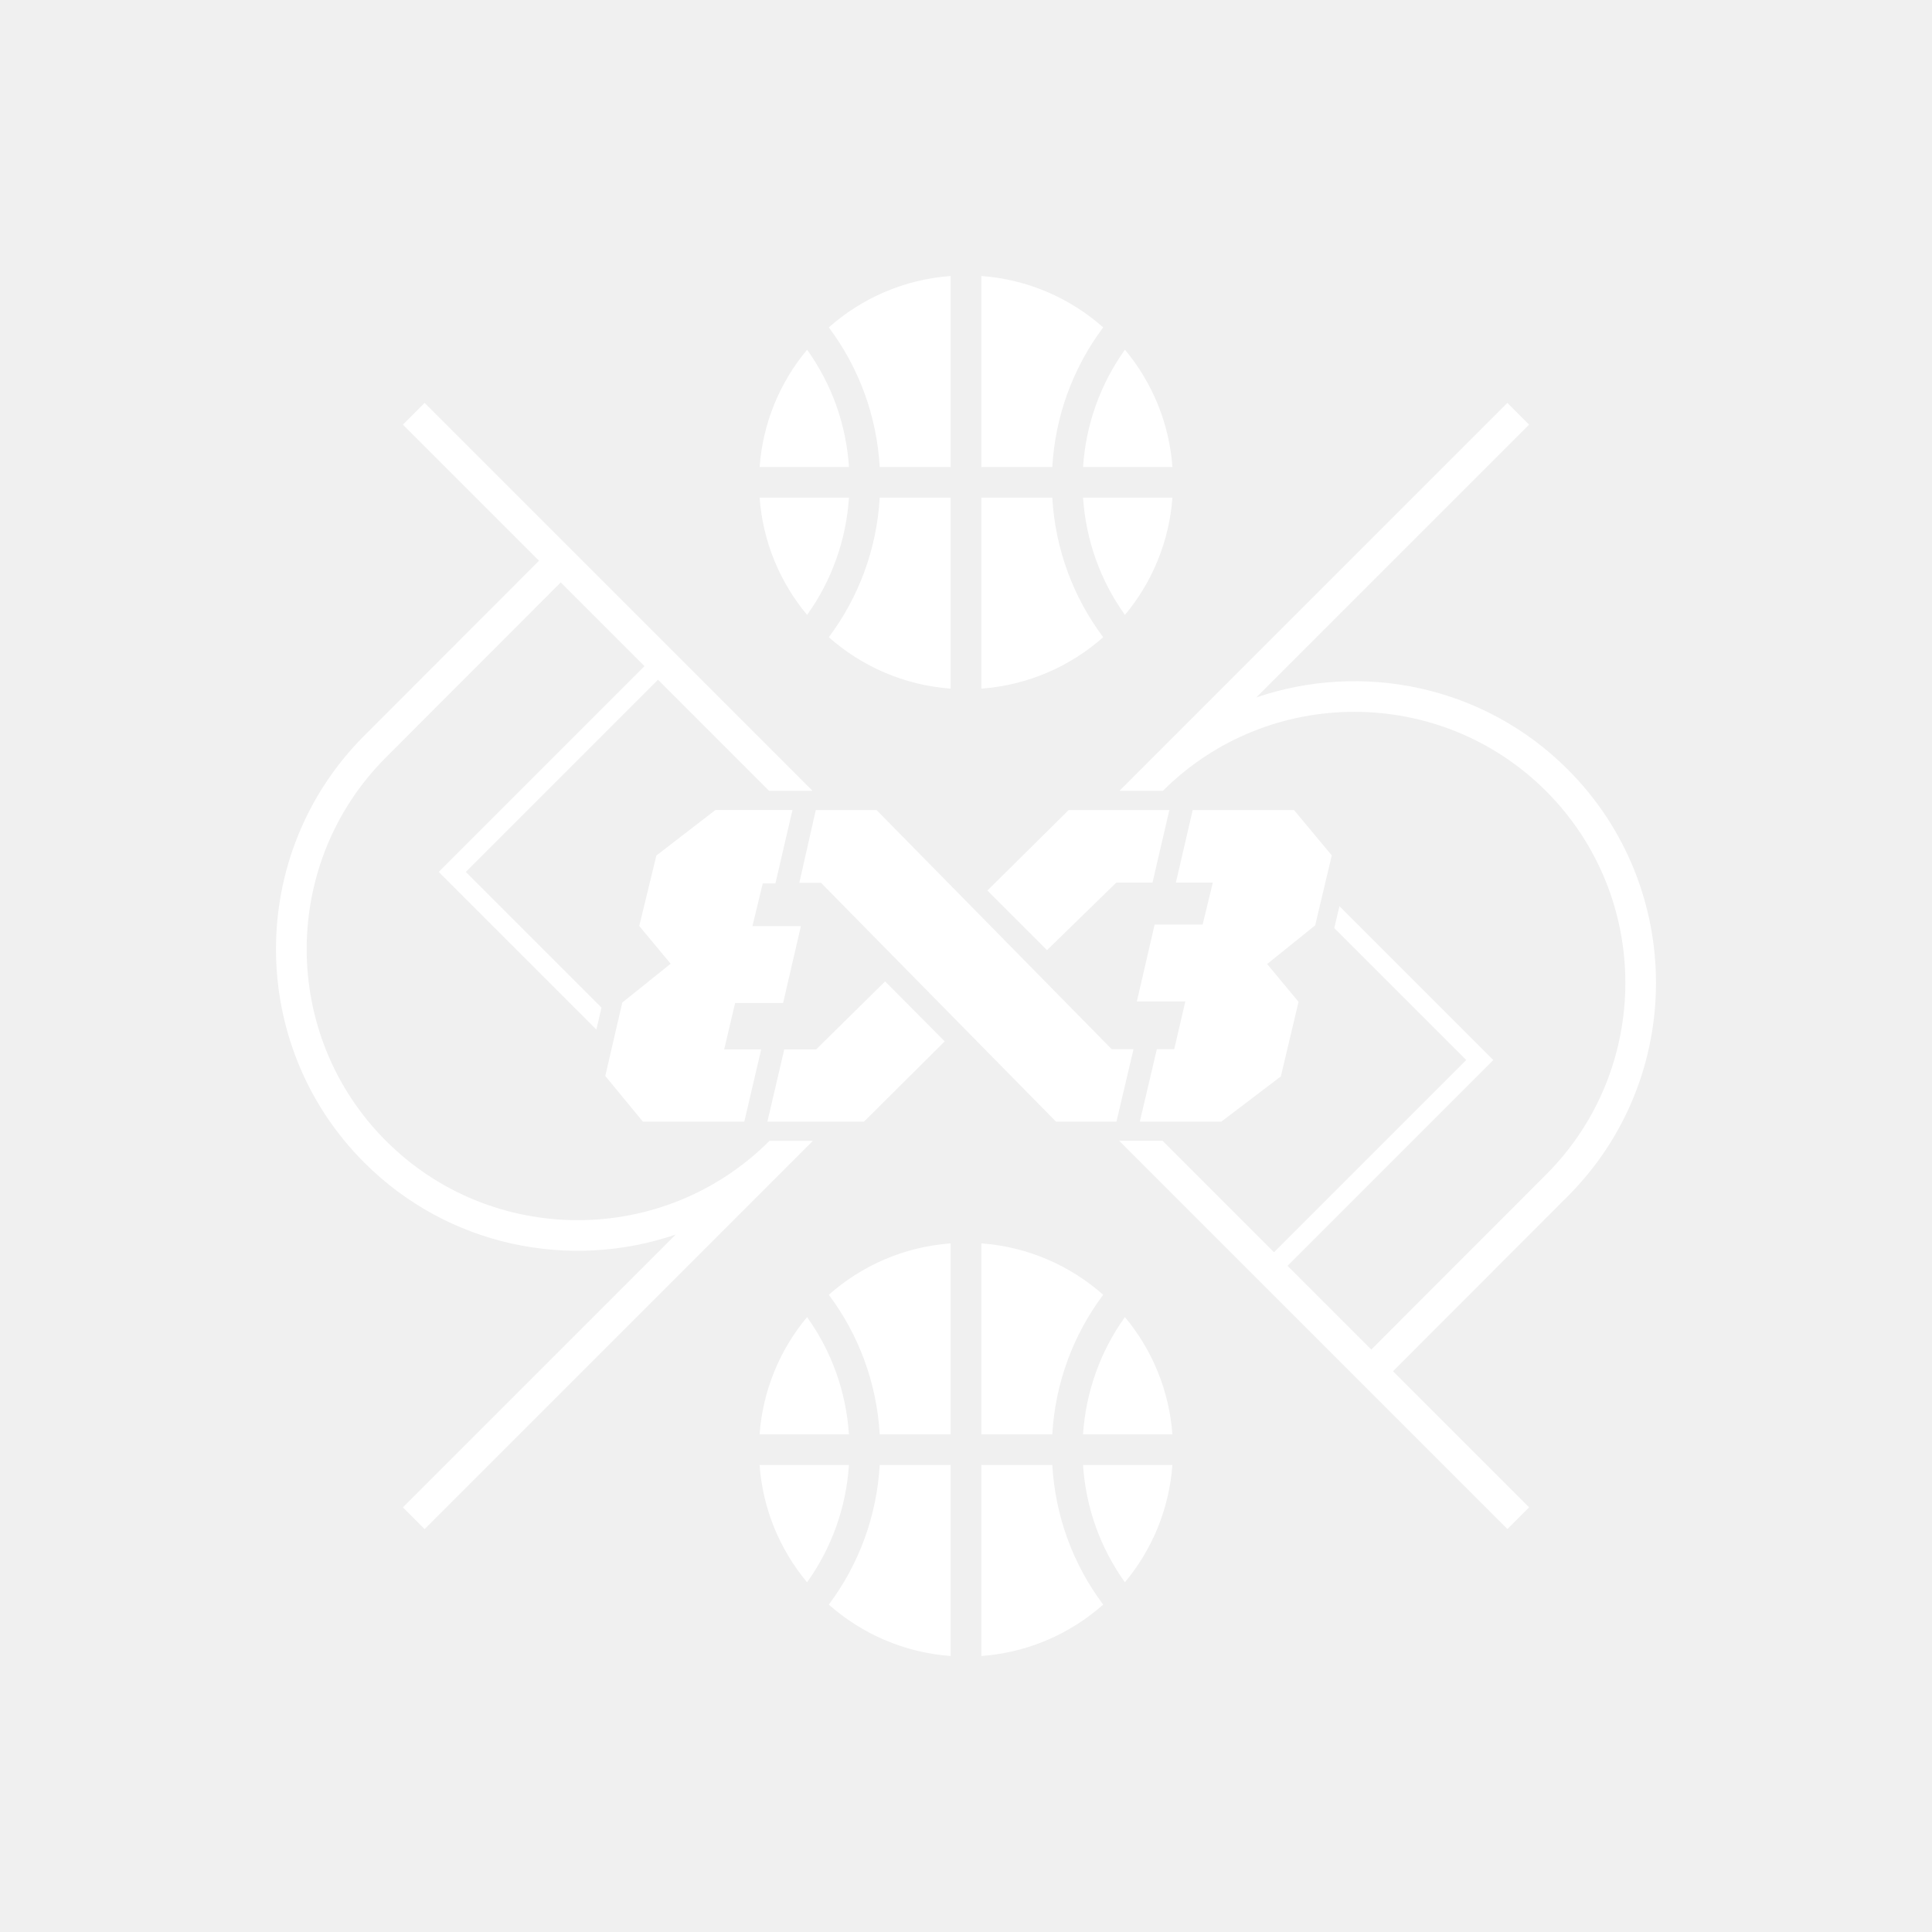
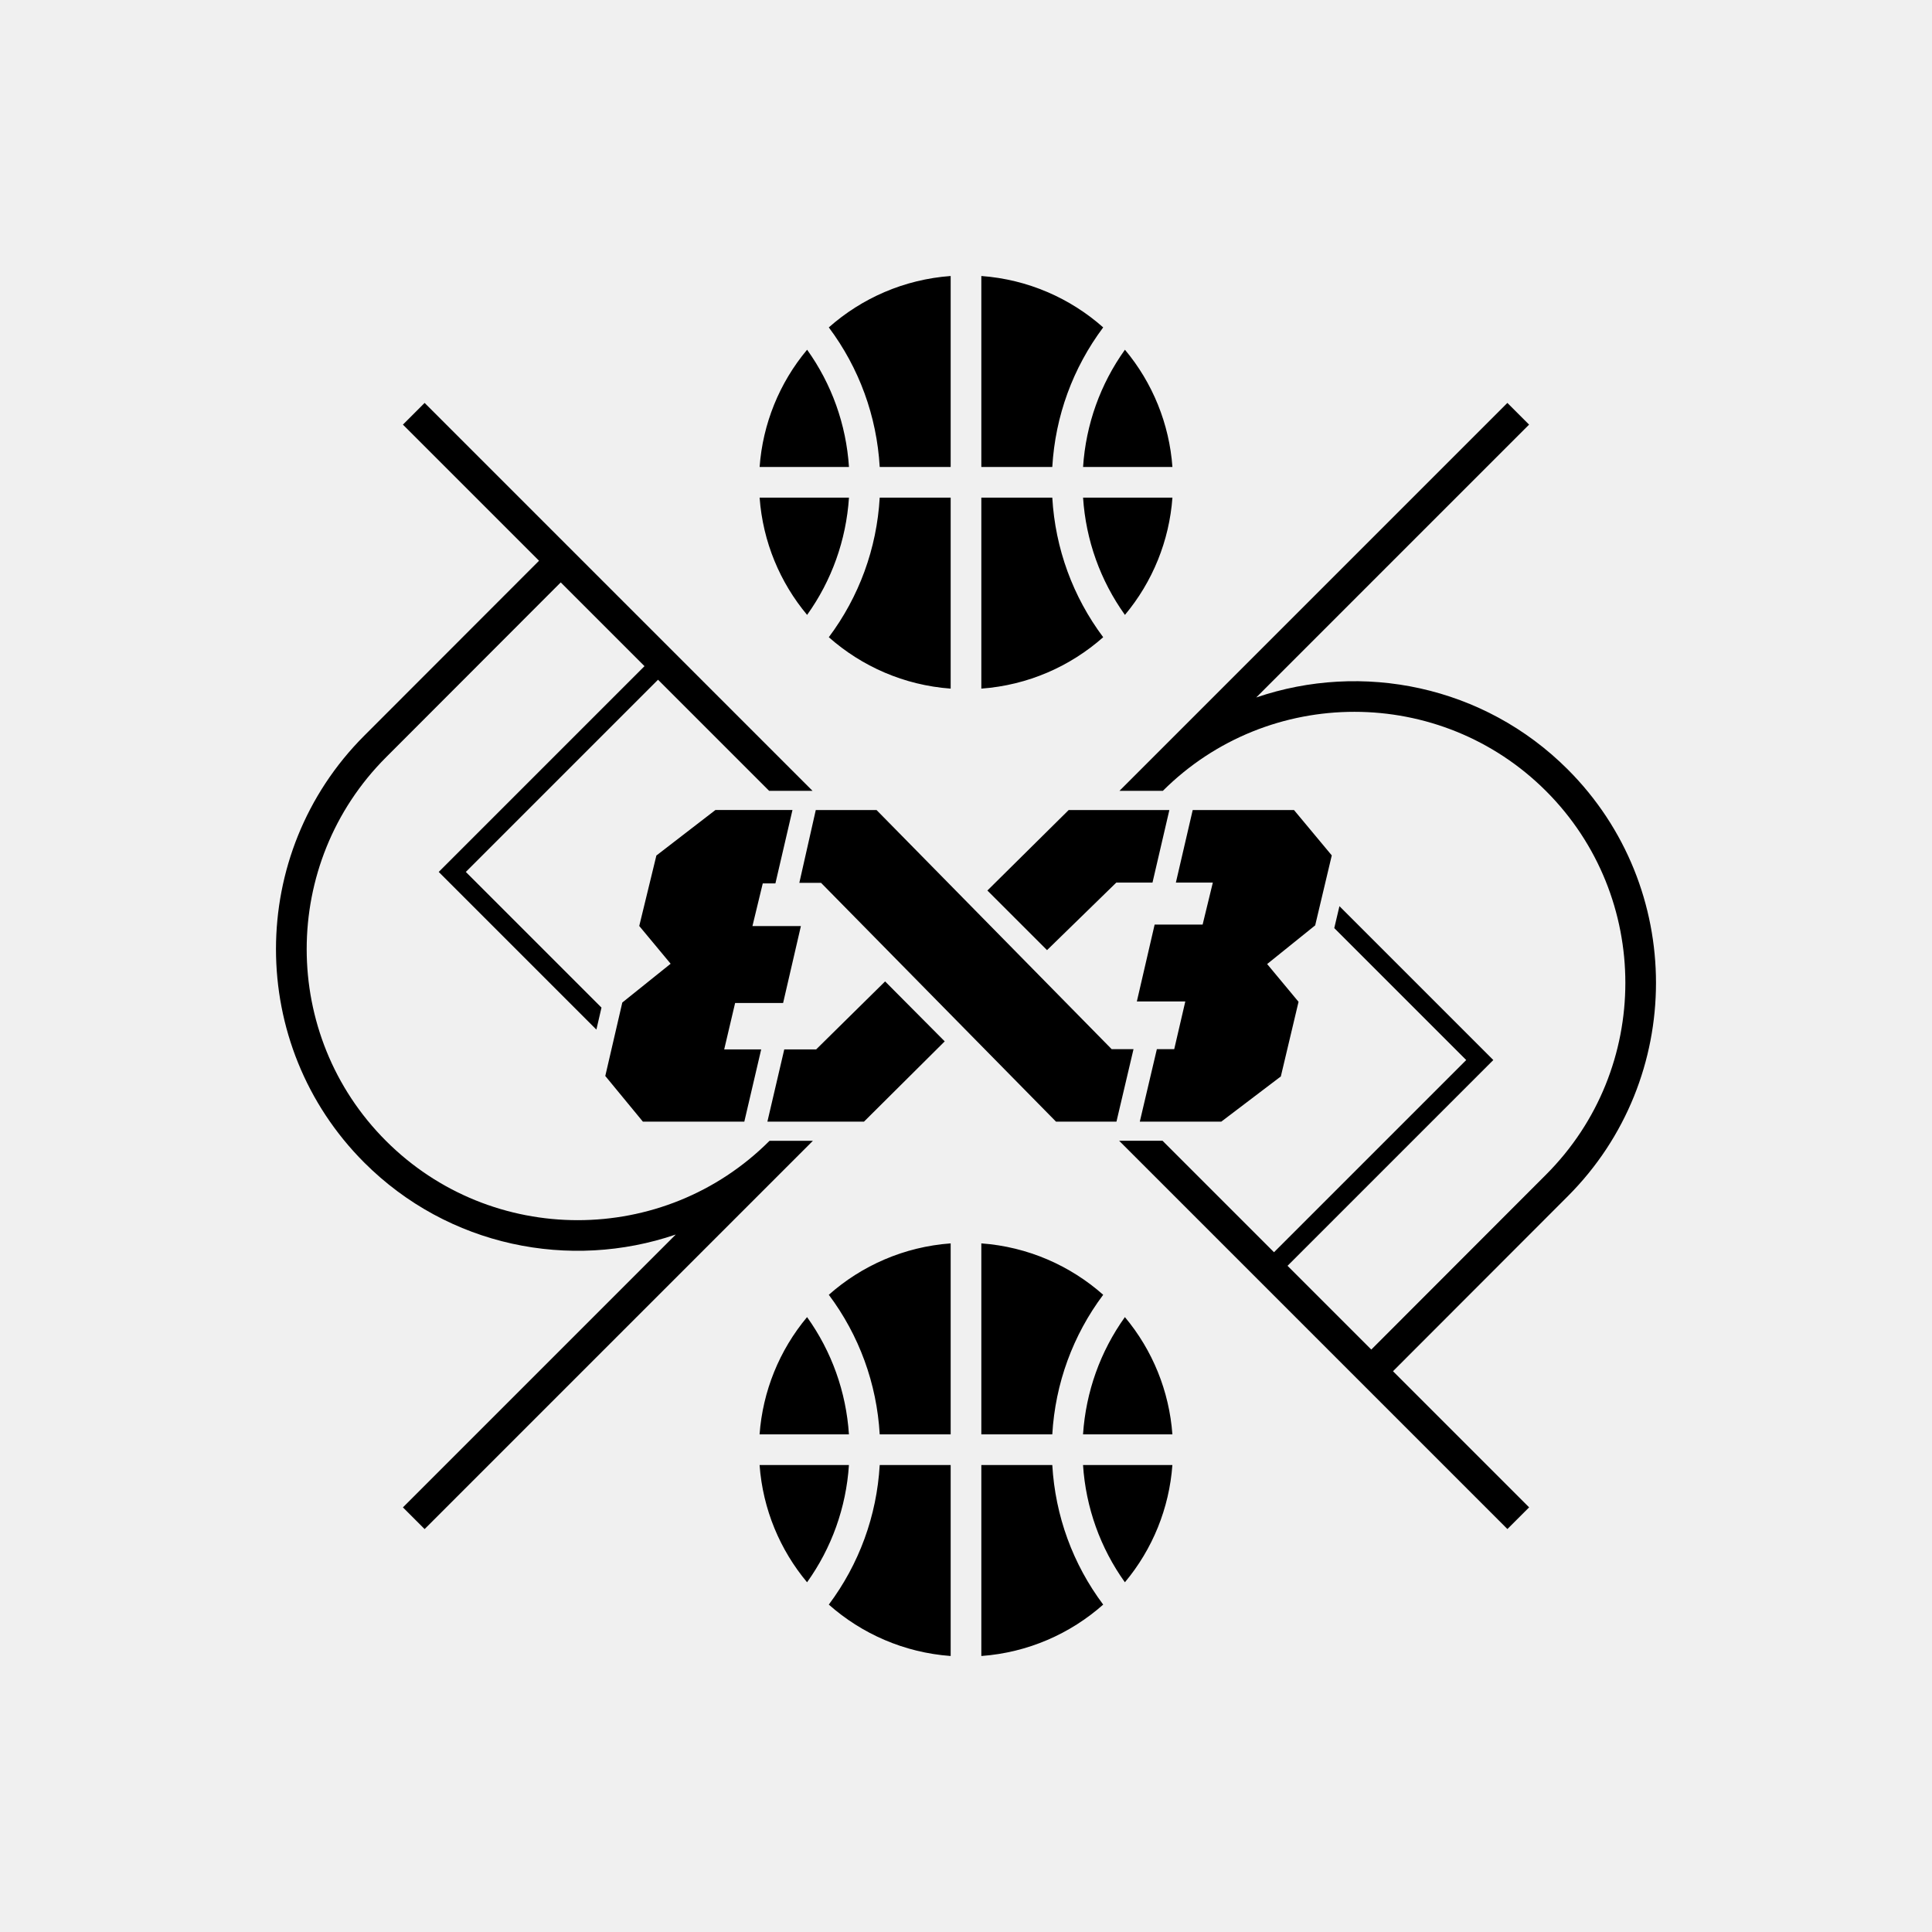
<svg xmlns="http://www.w3.org/2000/svg" width="252" height="252" viewBox="0 0 252 252" fill="none">
-   <path d="M204.49 100.36C193.52 89.39 177.63 86.265 163.855 90.975L199.445 55.385L196.615 52.555L146.015 103.155H151.675C165.47 89.4 187.88 89.41 201.66 103.185C215.45 116.975 215.45 139.42 201.66 153.21L178.865 176.03L167.94 165.105L194.78 138.265L174.71 118.195L174.035 121.055L191.245 138.265L166.175 163.335L151.635 148.795H145.975L196.62 199.44L199.45 196.61L181.695 178.855L204.49 156.035C219.835 140.69 219.835 115.71 204.49 100.36ZM100.375 148.8L100.355 148.82C86.565 162.6 64.13 162.6 50.345 148.81C36.555 135.02 36.555 112.58 50.345 98.785L73.14 75.965L84.065 86.89L57.225 113.73L77.79 134.295L78.455 131.425L60.76 113.73L85.83 88.66L100.325 103.155H105.985L55.385 52.555L52.555 55.385L70.31 73.14L47.51 95.96C32.16 111.31 32.16 136.29 47.51 151.64C58.48 162.61 74.37 165.735 88.145 161.025L52.555 196.615L55.385 199.445L106.03 148.8H100.375ZM171.545 120.7L165.28 125.745L169.375 130.67L167.065 140.405L159.3 146.3H148.67L150.895 136.845H153.16L154.605 130.625H148.285L150.605 120.595H156.865L158.195 115.12H153.375L155.57 105.66H168.785L173.71 111.575L171.545 120.7ZM145 136.845H147.85L145.625 146.3H137.74L107.095 115.155H104.26L106.405 105.66H114.335L145 136.845ZM94.46 136.88H99.285L97.085 146.3H83.855L78.95 140.345L81.17 130.765L87.475 125.705L83.38 120.78L85.615 111.59L93.315 105.655H103.365L101.14 115.23H99.49L98.145 120.79H104.465L102.145 130.825H95.885L94.46 136.88ZM115.45 128.01L123.225 135.83L112.695 146.3H100.095L102.295 136.88H106.455L115.45 128.01ZM136.57 123.93L128.79 116.155L139.39 105.66H152.525L150.325 115.12H145.605L136.57 123.93ZM114.745 60.91C114.36 54.265 112.055 47.98 108.105 42.705C112.4 38.9 117.92 36.445 124 36V60.91H114.745ZM143.895 42.705C139.6 38.9 134.08 36.445 128 36V60.91H137.255C137.64 54.265 139.945 47.985 143.895 42.705ZM110.735 64.91H99.08C99.505 70.71 101.76 76 105.275 80.205C108.48 75.725 110.365 70.465 110.735 64.91ZM110.735 60.91C110.37 55.355 108.48 50.095 105.275 45.615C101.656 49.937 99.489 55.288 99.08 60.91H110.735ZM137.255 64.91H128V89.82C134.08 89.375 139.6 86.92 143.895 83.115C139.945 77.84 137.64 71.555 137.255 64.91ZM141.27 60.91H152.925C152.516 55.288 150.349 49.937 146.73 45.615C143.525 50.095 141.635 55.355 141.27 60.91ZM141.27 64.91C141.635 70.465 143.525 75.725 146.73 80.205C150.347 75.882 152.514 70.532 152.925 64.91H141.27ZM124 64.91H114.745C114.36 71.555 112.055 77.84 108.105 83.115C112.405 86.92 117.92 89.375 124 89.82V64.91ZM128 191.09V216C134.08 215.555 139.6 213.1 143.895 209.295C139.94 204.015 137.64 197.735 137.255 191.09H128ZM108.105 209.295C112.4 213.1 117.92 215.555 124 216V191.09H114.745C114.36 197.735 112.055 204.015 108.105 209.295ZM141.265 187.09H152.92C152.511 181.468 150.344 176.117 146.725 171.795C143.52 176.275 141.635 181.535 141.265 187.09ZM141.265 191.09C141.63 196.645 143.52 201.905 146.725 206.385C150.344 202.063 152.511 196.712 152.92 191.09H141.265ZM114.745 187.09H124V162.18C117.92 162.625 112.4 165.08 108.105 168.885C112.055 174.16 114.36 180.445 114.745 187.09ZM110.73 191.09H99.075C99.5 196.89 101.755 202.18 105.27 206.385C108.475 201.905 110.365 196.645 110.73 191.09ZM110.73 187.09C110.365 181.535 108.475 176.275 105.27 171.795C101.653 176.118 99.486 181.468 99.075 187.09H110.73ZM128 187.09H137.255C137.64 180.445 139.945 174.16 143.895 168.885C139.595 165.08 134.08 162.625 128 162.18V187.09Z" fill="white" />
+   <path d="M204.49 100.36C193.52 89.39 177.63 86.265 163.855 90.975L199.445 55.385L196.615 52.555L146.015 103.155H151.675C165.47 89.4 187.88 89.41 201.66 103.185C215.45 116.975 215.45 139.42 201.66 153.21L178.865 176.03L167.94 165.105L194.78 138.265L174.71 118.195L174.035 121.055L191.245 138.265L166.175 163.335L151.635 148.795H145.975L196.62 199.44L199.45 196.61L181.695 178.855L204.49 156.035C219.835 140.69 219.835 115.71 204.49 100.36ZM100.375 148.8L100.355 148.82C86.565 162.6 64.13 162.6 50.345 148.81C36.555 135.02 36.555 112.58 50.345 98.785L73.14 75.965L84.065 86.89L57.225 113.73L77.79 134.295L78.455 131.425L60.76 113.73L85.83 88.66L100.325 103.155H105.985L55.385 52.555L52.555 55.385L70.31 73.14L47.51 95.96C32.16 111.31 32.16 136.29 47.51 151.64C58.48 162.61 74.37 165.735 88.145 161.025L52.555 196.615L55.385 199.445L106.03 148.8H100.375ZM171.545 120.7L165.28 125.745L169.375 130.67L167.065 140.405L159.3 146.3H148.67L150.895 136.845H153.16L154.605 130.625H148.285L150.605 120.595H156.865L158.195 115.12H153.375L155.57 105.66H168.785L173.71 111.575L171.545 120.7ZM145 136.845H147.85L145.625 146.3H137.74L107.095 115.155H104.26L106.405 105.66H114.335L145 136.845ZM94.46 136.88H99.285L97.085 146.3H83.855L78.95 140.345L81.17 130.765L87.475 125.705L83.38 120.78L85.615 111.59L93.315 105.655H103.365L101.14 115.23H99.49L98.145 120.79H104.465L102.145 130.825H95.885L94.46 136.88ZM115.45 128.01L123.225 135.83L112.695 146.3H100.095L102.295 136.88H106.455L115.45 128.01ZM136.57 123.93L128.79 116.155L139.39 105.66H152.525L150.325 115.12H145.605L136.57 123.93ZM114.745 60.91C114.36 54.265 112.055 47.98 108.105 42.705C112.4 38.9 117.92 36.445 124 36V60.91H114.745ZM143.895 42.705C139.6 38.9 134.08 36.445 128 36V60.91H137.255C137.64 54.265 139.945 47.985 143.895 42.705ZM110.735 64.91H99.08C99.505 70.71 101.76 76 105.275 80.205C108.48 75.725 110.365 70.465 110.735 64.91ZM110.735 60.91C110.37 55.355 108.48 50.095 105.275 45.615C101.656 49.937 99.489 55.288 99.08 60.91H110.735ZM137.255 64.91H128V89.82C134.08 89.375 139.6 86.92 143.895 83.115C139.945 77.84 137.64 71.555 137.255 64.91ZM141.27 60.91H152.925C152.516 55.288 150.349 49.937 146.73 45.615C143.525 50.095 141.635 55.355 141.27 60.91ZM141.27 64.91C141.635 70.465 143.525 75.725 146.73 80.205C150.347 75.882 152.514 70.532 152.925 64.91H141.27ZM124 64.91H114.745C114.36 71.555 112.055 77.84 108.105 83.115C112.405 86.92 117.92 89.375 124 89.82V64.91ZM128 191.09V216C134.08 215.555 139.6 213.1 143.895 209.295C139.94 204.015 137.64 197.735 137.255 191.09H128ZM108.105 209.295C112.4 213.1 117.92 215.555 124 216V191.09H114.745C114.36 197.735 112.055 204.015 108.105 209.295ZM141.265 187.09H152.92C152.511 181.468 150.344 176.117 146.725 171.795C143.52 176.275 141.635 181.535 141.265 187.09ZM141.265 191.09C141.63 196.645 143.52 201.905 146.725 206.385C150.344 202.063 152.511 196.712 152.92 191.09H141.265ZM114.745 187.09H124V162.18C117.92 162.625 112.4 165.08 108.105 168.885C112.055 174.16 114.36 180.445 114.745 187.09ZM110.73 191.09H99.075C99.5 196.89 101.755 202.18 105.27 206.385C108.475 201.905 110.365 196.645 110.73 191.09ZM110.73 187.09C110.365 181.535 108.475 176.275 105.27 171.795C101.653 176.118 99.486 181.468 99.075 187.09H110.73ZM128 187.09H137.255C137.64 180.445 139.945 174.16 143.895 168.885C139.595 165.08 134.08 162.625 128 162.18V187.09Z" fill="black" />
</svg>
